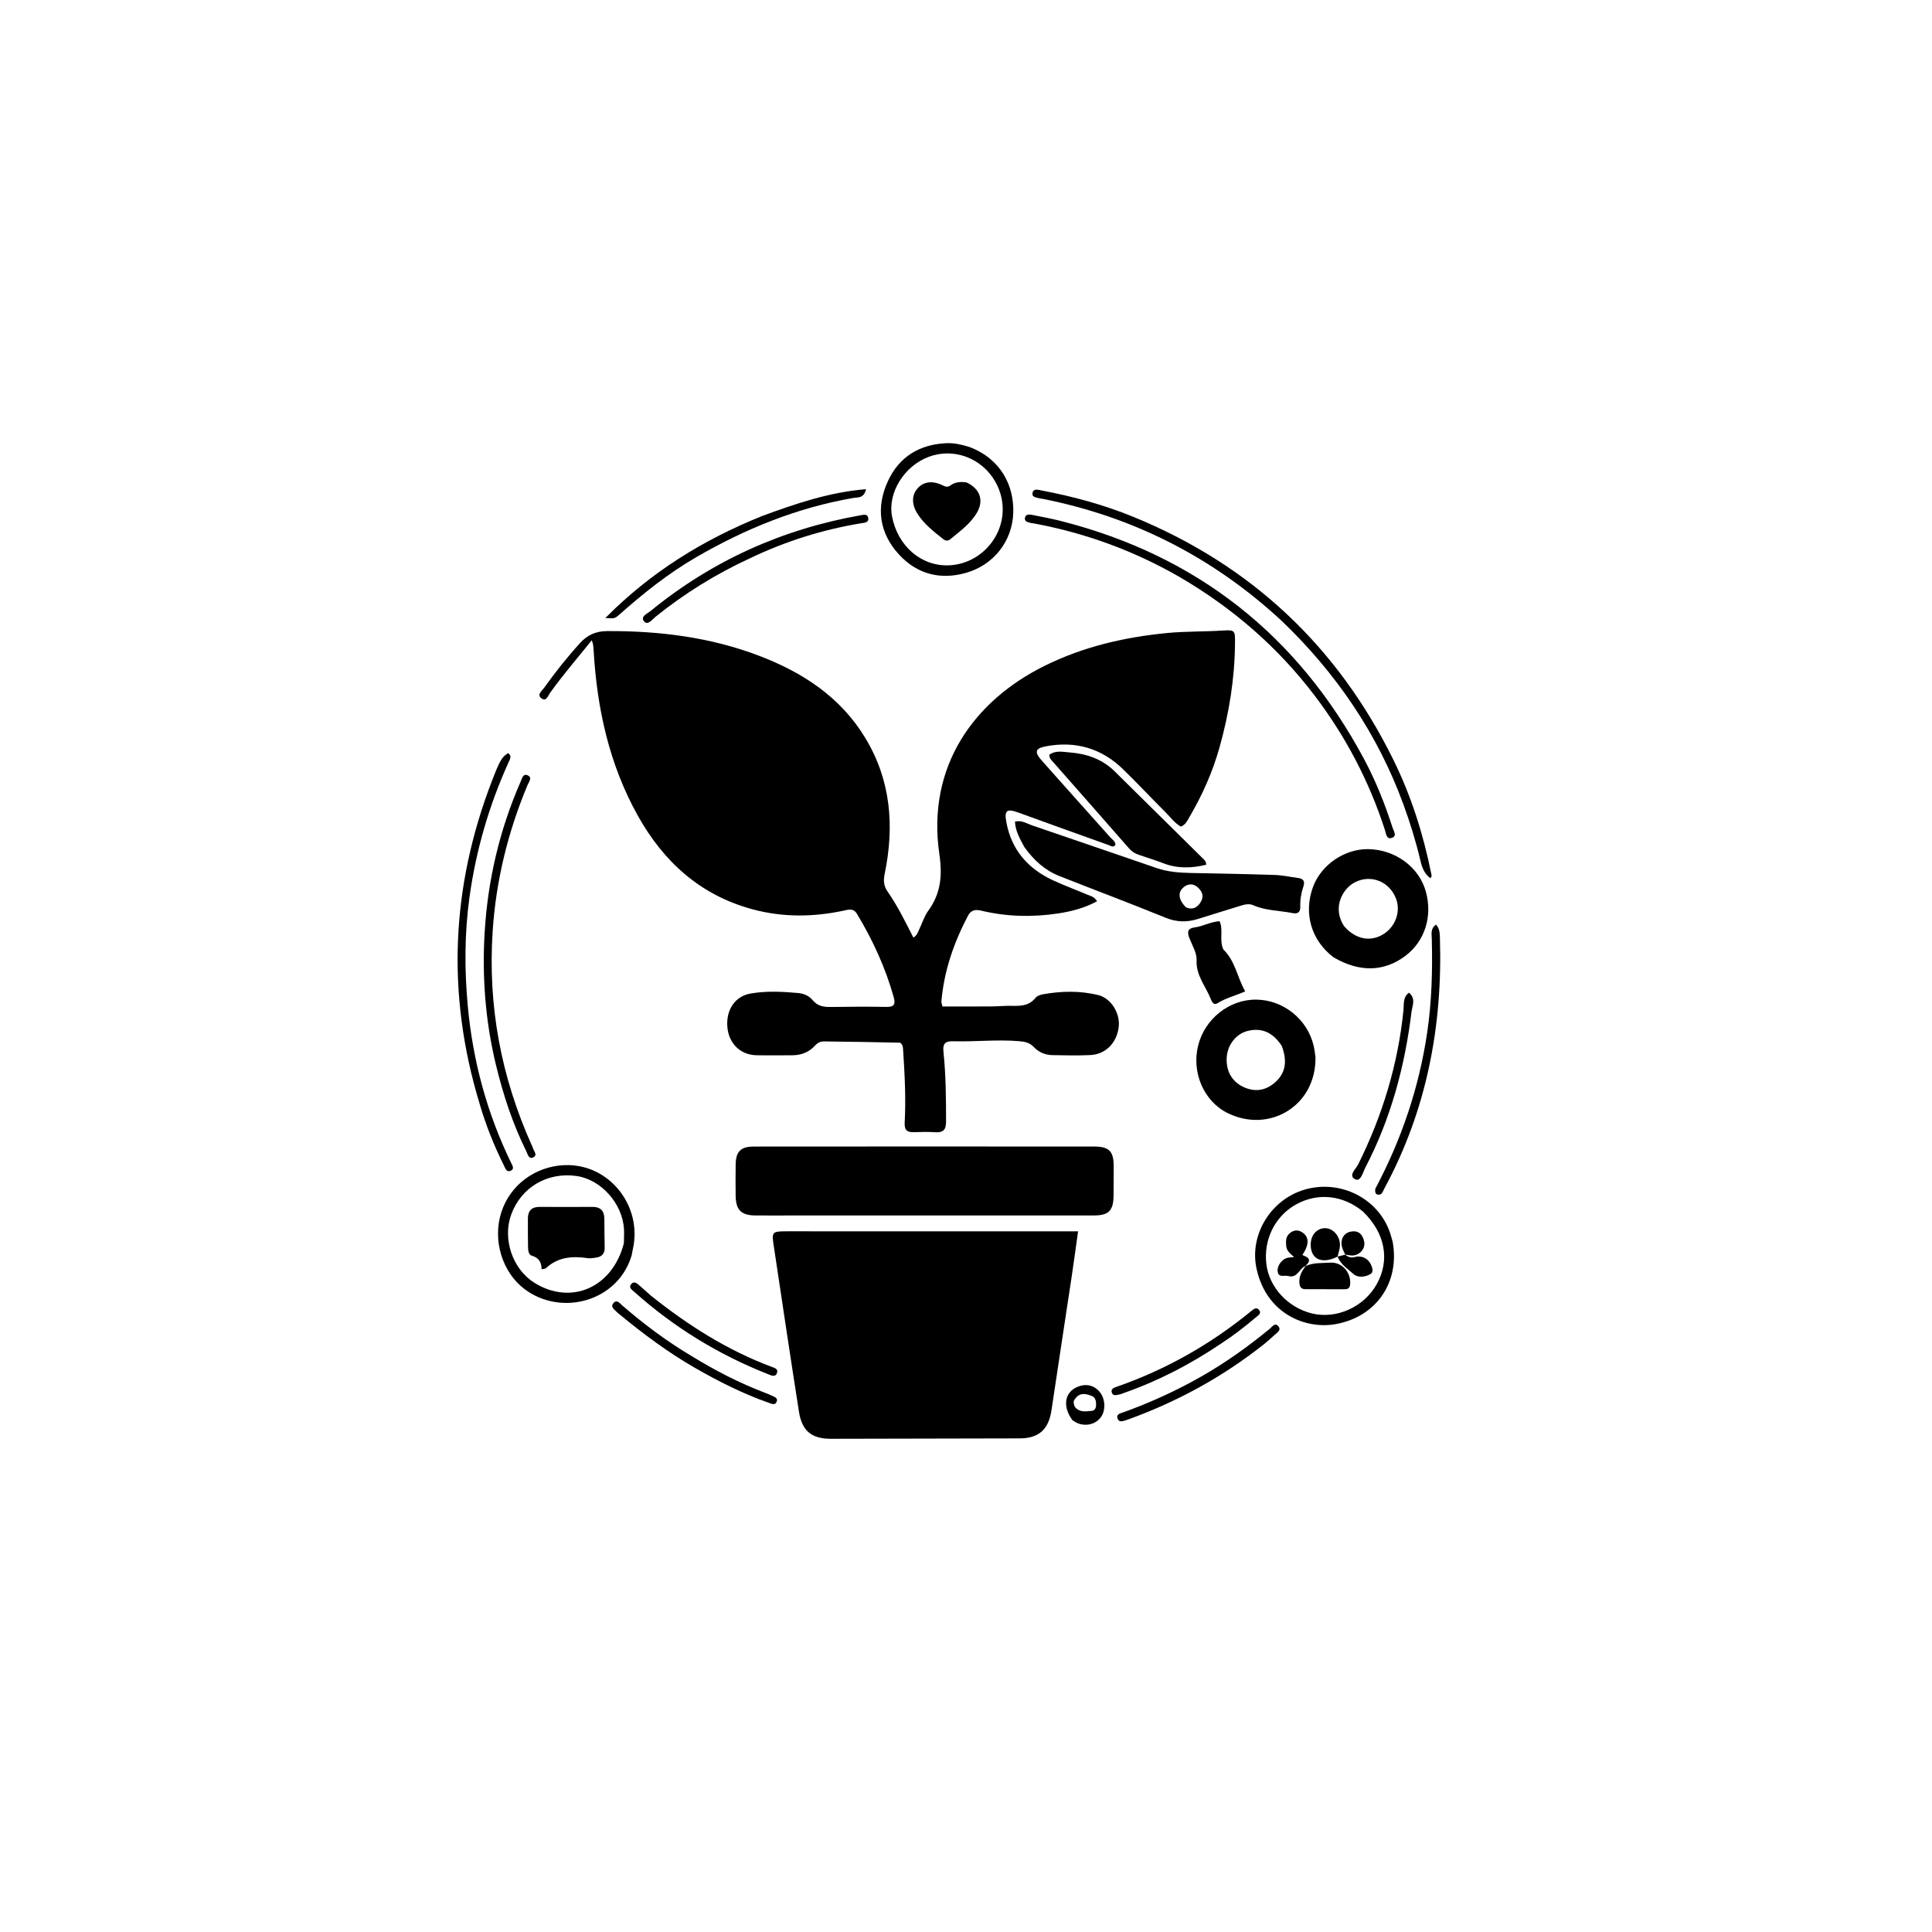
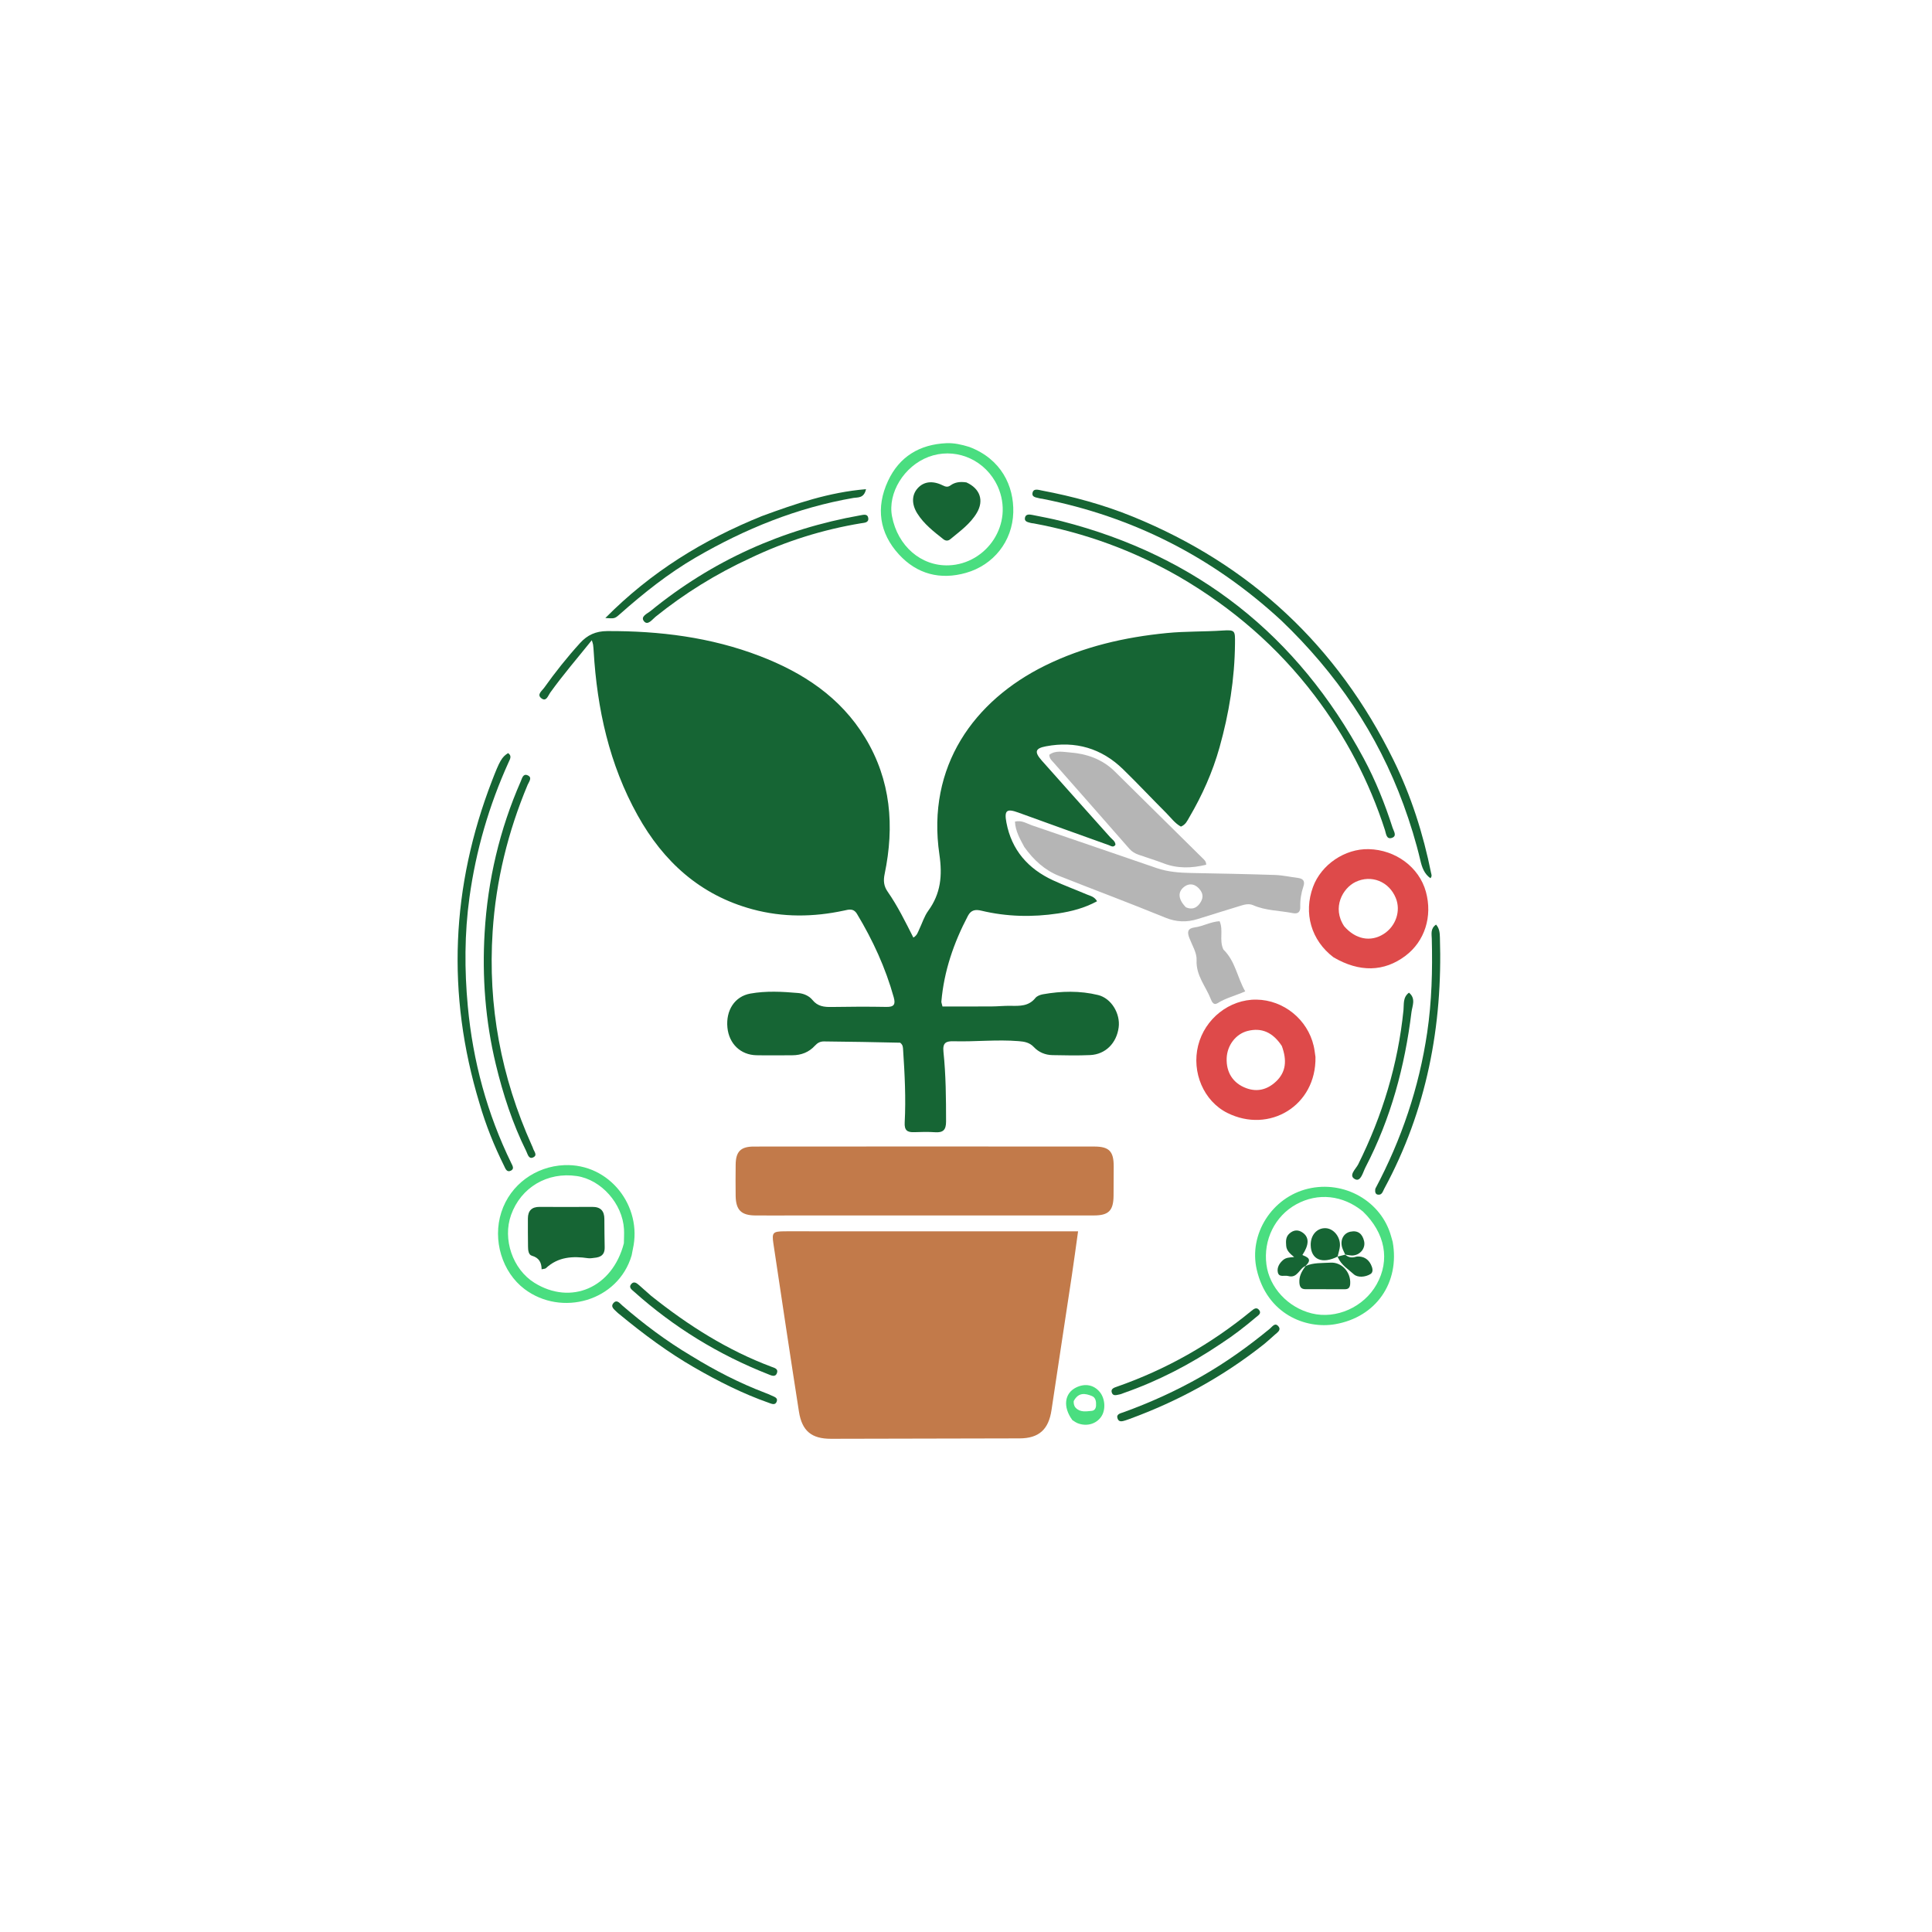
<svg xmlns="http://www.w3.org/2000/svg" version="1.1" id="Layer_1" x="0px" y="0px" width="100%" viewBox="0 0 1024 1024" enable-background="new 0 0 1024 1024" xml:space="preserve">
-   <path fill="#000000" opacity="1" stroke="none" d=" M477.089,552.651   C463.382,552.302 450.059,552.149 436.737,551.979   C434.766,551.953 433.293,552.73 431.958,554.201   C428.76,557.725 424.646,559.302 419.923,559.316   C413.591,559.336 407.257,559.432 400.928,559.302   C392.487,559.129 386.36,553.173 385.541,544.573   C384.68,535.533 389.366,528.109 397.721,526.613   C406.099,525.113 414.645,525.582 423.111,526.326   C425.988,526.579 428.855,527.831 430.607,529.991   C433.411,533.448 436.832,533.788 440.809,533.719   C450.471,533.55 460.14,533.509 469.801,533.687   C473.809,533.761 474.754,532.381 473.712,528.637   C469.349,512.954 462.624,498.347 454.25,484.426   C452.333,481.238 449.876,482.076 447.33,482.624   C431.125,486.111 414.957,486.282 398.883,481.952   C371.132,474.476 351.617,456.69 337.953,432.133   C322.932,405.138 316.464,375.712 314.655,345.107   C314.586,343.945 314.498,342.781 314.334,341.631   C314.243,340.991 313.975,340.376 313.662,339.334   C306.081,348.788 298.382,357.67 291.534,367.25   C290.477,368.728 289.527,372.186 286.861,370.045   C284.432,368.095 287.246,366.177 288.371,364.597   C294.272,356.315 300.593,348.358 307.44,340.829   C311.311,336.572 315.759,334.512 321.855,334.486   C349.569,334.365 376.663,337.727 402.663,347.694   C425.582,356.481 445.437,369.472 458.505,390.939   C472.233,413.489 474.138,437.912 468.88,463.227   C468.146,466.761 468.383,469.601 470.472,472.599   C475.785,480.228 479.874,488.596 484.097,496.933   C486.11,495.782 486.487,494.085 487.19,492.621   C488.776,489.318 489.861,485.66 491.978,482.75   C498.616,473.627 499.552,464.154 497.902,452.922   C491.02,406.077 516.331,371.316 553.871,352.799   C574.282,342.731 596.009,337.71 618.575,335.514   C628.387,334.559 638.205,334.852 648.007,334.195   C654.763,333.742 654.63,334.334 654.572,341.075   C654.409,359.846 651.422,378.151 646.365,396.168   C642.697,409.233 637.206,421.516 630.348,433.199   C629.279,435.02 628.417,437.107 625.907,438.114   C622.739,436.416 620.596,433.364 618.05,430.824   C610.386,423.175 602.989,415.255 595.23,407.704   C583.793,396.574 570.053,392.605 554.381,395.557   C548.669,396.633 548.081,398.501 552.174,403.129   C564.203,416.726 576.364,430.206 588.44,443.762   C589.501,444.954 591.124,445.812 591.224,447.726   C590.137,449.419 588.846,448.358 587.711,447.951   C571.73,442.225 555.749,436.5 539.797,430.696   C533.608,428.444 532.183,429.414 533.419,435.976   C536.16,450.539 544.904,460.462 558.116,466.581   C564.003,469.307 570.11,471.553 576.082,474.099   C577.849,474.853 579.961,475.128 581.471,477.673   C574.914,481.263 567.894,483.08 560.787,484.15   C547.187,486.197 533.579,485.9 520.131,482.679   C517.088,481.951 514.707,482.204 513.023,485.405   C505.51,499.697 500.333,514.686 498.946,530.86   C498.907,531.314 499.146,531.793 499.533,533.452   C508.085,533.452 516.852,533.486 525.618,533.434   C528.947,533.414 532.277,533.047 535.601,533.105   C540.488,533.191 545.248,533.378 548.779,528.947   C549.618,527.894 551.335,527.247 552.753,526.994   C562.512,525.253 572.372,525.037 581.991,527.381   C589.116,529.116 593.864,537.336 592.922,544.51   C591.82,552.892 585.944,558.84 577.806,559.212   C571.155,559.516 564.477,559.363 557.815,559.239   C554.014,559.168 550.554,557.728 547.967,554.969   C545.687,552.537 543.049,552.085 539.932,551.83   C528.43,550.891 516.952,552.205 505.469,551.889   C501.384,551.777 499.547,552.682 500.055,557.518   C501.342,569.77 501.433,582.1 501.435,594.43   C501.435,598.896 499.868,600.396 495.604,600.105   C491.955,599.857 488.271,599.932 484.611,600.075   C480.911,600.22 479.28,599.169 479.504,594.94   C480.182,582.123 479.519,569.303 478.668,556.501   C478.579,555.167 478.637,553.813 477.089,552.651  z" />
-   <path fill="#000000" opacity="1" stroke="none" d=" M429.001,652.616   C476.555,652.616 523.608,652.616 571.405,652.616   C570.221,661.028 569.203,668.704 568.052,676.361   C564.497,700.018 560.843,723.662 557.327,747.325   C555.793,757.648 550.692,762.346 540.361,762.376   C507.056,762.473 473.751,762.556 440.445,762.59   C430.168,762.6 425.062,758.463 423.452,748.178   C418.804,718.477 414.357,688.744 409.904,659.013   C409.051,653.312 409.699,652.693 415.511,652.62   C419.84,652.565 424.171,652.613 429.001,652.616  z" />
-   <path fill="#000000" opacity="1" stroke="none" d=" M486,607.656   C517.655,607.664 548.81,607.671 579.964,607.688   C587.857,607.692 590.313,610.215 590.285,618.235   C590.268,623.4 590.263,628.565 590.212,633.729   C590.134,641.692 587.607,644.214 579.721,644.215   C526.741,644.221 473.761,644.22 420.781,644.223   C413.95,644.223 407.119,644.284 400.289,644.217   C392.883,644.145 390.059,641.36 389.911,633.904   C389.802,628.408 389.888,622.909 389.915,617.411   C389.951,610.384 392.552,607.705 399.533,607.697   C428.188,607.661 456.844,607.667 486,607.656  z" />
-   <path fill="#000000" opacity="1" stroke="none" d=" M542.913,448.944   C540.564,444.548 538.204,440.537 537.95,435.472   C541.473,434.563 544.178,436.5 547.018,437.468   C569.053,444.976 591.059,452.568 613.083,460.109   C618.979,462.128 625.105,462.578 631.289,462.7   C646.08,462.99 660.872,463.253 675.657,463.746   C679.782,463.884 683.879,464.803 687.993,465.334   C690.756,465.69 691.766,467.085 690.842,469.801   C689.653,473.293 689.075,476.886 689.173,480.584   C689.247,483.378 687.996,484.526 685.14,483.961   C678.158,482.581 670.886,482.717 664.197,479.772   C662.141,478.867 659.943,479.32 657.836,479.973   C650.214,482.334 642.579,484.654 634.97,487.058   C629.062,488.924 623.521,488.784 617.56,486.34   C598.944,478.707 580.078,471.683 561.371,464.267   C553.74,461.241 547.871,455.869 542.913,448.944  M628.571,480.9   C631.615,482.221 634.095,481.444 635.962,478.785   C637.507,476.585 637.978,474.311 636.254,471.888   C633.912,468.6 630.615,467.809 627.728,469.962   C624.2,472.592 624.264,476.515 628.571,480.9  z" />
-   <path fill="#000000" opacity="1" stroke="none" d=" M697.225,560.192   C697.742,586.126 672.651,600.976 650.487,589.856   C637.933,583.558 631.515,568.284 635.034,554.171   C638.593,539.9 651.673,529.609 665.987,529.819   C680.303,530.029 693.021,540.304 696.276,554.334   C696.688,556.112 696.903,557.936 697.225,560.192  M679.392,554.382   C674.613,547.136 668.687,544.54 661.243,546.43   C655.043,548.005 650.447,553.969 650.163,560.808   C649.85,568.359 653.504,574.119 660.465,576.722   C666.345,578.921 671.639,577.522 676.139,573.385   C681.746,568.23 682.143,561.896 679.392,554.382  z" />
-   <path fill="#000000" opacity="1" stroke="none" d=" M706.765,507.373   C694.926,498.383 690.825,483.971 695.914,470.112   C700.26,458.276 712.801,449.764 725.45,450.064   C739.733,450.402 752.189,459.677 755.749,472.623   C759.352,485.725 755.162,498.874 744.924,506.598   C733.605,515.137 720.581,515.474 706.765,507.373  M712.463,490.957   C718.456,497.861 726.364,499.428 733.293,495.087   C739.8,491.01 742.588,482.843 739.809,475.998   C736.226,467.171 726.806,463.444 718.447,467.464   C711.697,470.709 705.831,481.05 712.463,490.957  z" />
-   <path fill="#000000" opacity="1" stroke="none" d=" M639.296,458.33   C631.582,460.208 624.091,460.431 616.689,457.579   C612.354,455.909 607.891,454.573 603.502,453.039   C601.618,452.38 599.976,451.456 598.575,449.852   C585.233,434.574 571.797,419.379 558.4,404.149   C557.433,403.05 556.197,402.079 556.137,400.064   C559.41,397.575 563.392,398.536 566.955,398.802   C575.929,399.472 584.202,402.34 590.796,408.83   C606.319,424.109 621.797,439.432 637.285,454.746   C638.216,455.667 639.344,456.485 639.296,458.33  z" />
-   <path fill="#000000" opacity="1" stroke="none" d=" M679.119,328.883   C642.733,295.284 600.546,273.854 552.307,264.335   C551.981,264.271 551.631,264.301 551.319,264.201   C549.656,263.67 546.927,263.744 547.228,261.463   C547.604,258.625 550.404,259.648 552.142,259.977   C568.69,263.106 584.916,267.504 600.509,273.869   C662.849,299.314 708.811,342.404 738.552,402.776   C747.942,421.838 754.325,441.937 758.519,462.747   C758.677,463.535 759.132,464.332 758.169,465.474   C754.874,463.191 753.678,459.662 752.843,456.118   C750.475,446.063 747.445,436.233 743.9,426.53   C730.154,388.905 708.219,356.735 679.119,328.883  z" />
-   <path fill="#000000" opacity="1" stroke="none" d=" M738.157,658.232   C742.015,679.808 729.317,698.141 707.628,701.862   C692.078,704.53 671.516,696.565 666.088,672.878   C661.777,654.061 674.186,634.672 693.135,630.08   C712.516,625.383 732.288,636.716 737.361,655.426   C737.579,656.229 737.834,657.022 738.157,658.232  M722.373,642.113   C711.782,633.409 698.511,631.994 686.996,638.341   C675.755,644.537 669.52,657.165 671.236,670.257   C672.833,682.433 682.635,693.001 695.225,696.122   C708.256,699.353 722.886,692.802 729.662,680.703   C736.813,667.933 734.274,653.612 722.373,642.113  z" />
-   <path fill="#000000" opacity="1" stroke="none" d=" M334.786,665.368   C327.648,689.714 297.591,698.019 278,683.227   C266.216,674.329 260.91,657.323 265.734,642.458   C270.503,627.762 284.011,618.189 299.055,617.554   C323.03,616.542 340.581,639.351 335.43,662.033   C335.21,663.005 335.09,663.999 334.786,665.368  M330.667,658.972   C330.696,656.477 330.871,653.974 330.729,651.489   C329.955,637.937 318.64,625.238 305.729,623.331   C290.143,621.029 276.111,629.321 270.887,643.921   C266.276,656.808 271.728,672.716 283.216,679.89   C302.547,691.961 324.552,682.648 330.667,658.972  z" />
-   <path fill="#000000" opacity="1" stroke="none" d=" M625.212,305.825   C600.844,291.817 575.153,282.465 547.886,277.413   C547.395,277.322 546.879,277.336 546.404,277.198   C544.845,276.746 542.71,276.527 543.286,274.236   C543.745,272.411 545.675,272.626 547.123,272.913   C552.341,273.947 557.58,274.929 562.729,276.247   C634.526,294.629 687.748,336.736 722.77,401.922   C729.085,413.676 734.038,426.063 738.119,438.771   C738.657,440.447 740.538,443.022 737.899,444.029   C734.797,445.213 734.659,441.836 734.079,440.036   C725.714,414.097 713.235,390.322 696.757,368.637   C677.243,342.957 653.348,322.248 625.212,305.825  z" />
-   <path fill="#000000" opacity="1" stroke="none" d=" M513.727,236.876   C530.677,243.265 537.449,257.583 537.057,271.601   C536.629,286.919 526.555,299.468 512.067,303.608   C498.346,307.529 486.03,304.285 476.493,293.909   C466.055,282.555 464.128,269.011 470.637,254.965   C476.634,242.021 487.421,235.539 501.575,234.9   C505.532,234.721 509.51,235.564 513.727,236.876  M528.812,257.803   C528.357,256.915 527.94,256.004 527.44,255.142   C520.199,242.641 505.376,237.184 492.168,242.147   C479.189,247.024 470.424,261.278 472.789,273.663   C475.787,289.369 488.145,300.178 502.878,299.638   C522.91,298.904 537.739,277.758 528.812,257.803  z" />
-   <path fill="#000000" opacity="1" stroke="none" d=" M254.12,584.733   C236.526,526.708 239.153,469.868 260.788,413.775   C264.817,403.328 265.929,401.267 269.302,399.161   C271.443,400.641 270.328,402.326 269.583,403.969   C259.209,426.843 252.266,450.738 248.832,475.594   C246.181,494.786 246.157,514.101 247.949,533.366   C250.653,562.439 258.163,590.234 271.001,616.53   C271.624,617.806 272.722,619.491 270.814,620.457   C268.592,621.581 267.886,619.369 267.225,618.036   C261.963,607.437 257.529,596.5 254.12,584.733  z" />
-   <path fill="#000000" opacity="1" stroke="none" d=" M281.894,607.144   C282.182,607.788 282.354,608.084 282.434,608.403   C282.868,610.144 285.257,612.319 282.447,613.507   C280.195,614.459 279.664,611.652 278.927,610.162   C271.655,595.477 266.615,580.014 262.786,564.102   C257.254,541.112 255.468,517.765 256.869,494.273   C258.524,466.51 264.796,439.696 276.005,414.146   C276.681,412.605 277.215,409.906 279.558,410.885   C282.369,412.06 280.372,414.262 279.661,415.959   C269.23,440.852 262.885,466.651 261.113,493.675   C258.523,533.177 265.567,570.79 281.894,607.144  z" />
-   <path fill="#000000" opacity="1" stroke="none" d=" M648.432,503.273   C654.832,509.499 655.707,517.998 660,525.451   C654.773,527.757 649.729,528.938 645.382,531.682   C643.261,533.021 642.329,531.031 641.75,529.546   C639.098,522.741 633.834,517.079 634.219,508.866   C634.399,505.017 631.846,501 630.364,497.124   C629.186,494.041 629.362,492.046 633.262,491.534   C637.671,490.955 641.675,488.529 646.403,488.26   C648.566,493.07 646.053,498.33 648.432,503.273  z" />
-   <path fill="#000000" opacity="1" stroke="none" d=" M403.72,273.574   C421.702,266.96 439.42,260.89 459.003,259.276   C457.918,264.232 454.58,263.527 452.371,263.908   C422.484,269.066 394.904,280.292 368.815,295.442   C354.223,303.915 341.098,314.39 328.494,325.552   C325.744,327.987 325.646,327.876 320.845,327.562   C345.06,303.107 372.689,286.13 403.72,273.574  z" />
-   <path fill="#000000" opacity="1" stroke="none" d=" M728.937,630.08   C742.892,603.826 752.121,576.377 756.432,547.325   C758.879,530.835 759.308,514.22 758.875,497.572   C758.809,495.028 758.089,492.198 761.131,490.054   C762.953,492.044 763.105,494.497 763.181,496.848   C764.689,543.767 756.19,588.479 733.661,630.073   C732.908,631.462 732.518,633.506 730.33,633.191   C728.95,632.994 728.703,631.706 728.937,630.08  z" />
-   <path fill="#000000" opacity="1" stroke="none" d=" M397.728,295.784   C379.476,304.2 362.848,314.503 347.478,326.875   C345.744,328.27 343.381,331.689 341.376,329.339   C339.203,326.793 343.12,325.227 344.792,323.86   C377.413,297.187 414.607,280.466 456.057,273.119   C457.66,272.835 459.818,272.225 460.181,274.489   C460.6,277.101 458.113,277.051 456.397,277.337   C436.1,280.714 416.643,286.756 397.728,295.784  z" />
-   <path fill="#000000" opacity="1" stroke="none" d=" M366.344,718.601   C379.001,726.407 391.853,733.011 405.419,738.188   C406.662,738.662 407.9,739.16 409.098,739.736   C410.402,740.363 412.346,740.861 411.71,742.756   C410.949,745.02 409.045,744.075 407.497,743.531   C393.791,738.717 380.885,732.207 368.318,724.988   C354.134,716.84 341.07,707.107 328.47,696.722   C327.956,696.299 327.417,695.898 326.954,695.424   C325.607,694.044 323.298,692.609 325.255,690.527   C327.036,688.632 328.519,690.804 329.823,691.931   C341.175,701.741 353.114,710.744 366.344,718.601  z" />
-   <path fill="#000000" opacity="1" stroke="none" d=" M670.206,712.239   C648.37,729.62 624.509,742.634 598.665,752.082   C598.04,752.311 597.418,752.552 596.781,752.744   C595.185,753.226 593.192,754.021 592.395,752.022   C591.391,749.504 593.754,749.149 595.444,748.538   C609.717,743.374 623.473,737.115 636.678,729.598   C649.602,722.24 661.629,713.647 673.086,704.204   C674.36,703.153 675.761,700.782 677.576,702.976   C679.219,704.963 677.025,706.202 675.726,707.394   C674.01,708.97 672.242,710.489 670.206,712.239  z" />
-   <path fill="#000000" opacity="1" stroke="none" d=" M746.791,526.138   C750.598,529.29 748.505,533.223 748.105,536.489   C744.587,565.229 737.165,592.882 723.732,618.699   C722.386,621.286 721.255,626.519 718.26,625.029   C714.428,623.121 718.654,619.577 719.875,617.121   C732.724,591.263 740.984,564.113 743.88,535.33   C744.19,532.249 743.452,528.598 746.791,526.138  z" />
-   <path fill="#000000" opacity="1" stroke="none" d=" M647.116,712.177   C630.877,723.115 613.952,731.908 595.788,738.259   C595.003,738.533 594.24,738.921 593.432,739.066   C591.863,739.347 589.847,740.213 589.226,737.932   C588.708,736.029 590.593,735.459 591.961,734.982   C618.15,725.844 641.887,712.366 663.309,694.776   C664.51,693.79 665.928,692.695 667.224,694.176   C668.893,696.082 666.899,697.153 665.72,698.155   C659.887,703.114 653.842,707.8 647.116,712.177  z" />
-   <path fill="#000000" opacity="1" stroke="none" d=" M345.139,686.837   C364.798,702.528 385.55,715.669 408.887,724.418   C410.436,724.998 412.564,725.479 411.839,727.636   C410.982,730.183 408.841,729.036 407.199,728.39   C380.883,718.038 357.144,703.483 336.062,684.625   C334.882,683.57 333.005,682.372 334.592,680.55   C336.091,678.83 337.607,680.187 338.883,681.304   C340.889,683.061 342.864,684.851 345.139,686.837  z" />
-   <path fill="#000000" opacity="1" stroke="none" d=" M568.401,752.713   C563.233,745.735 564.167,738.471 570.305,735.428   C575.044,733.078 579.718,733.948 582.884,737.769   C585.783,741.269 586.151,747.223 583.691,750.838   C581.047,754.723 576.038,756.183 571.306,754.386   C570.387,754.037 569.558,753.454 568.401,752.713  M569.081,742.611   C569.01,743.976 569.254,745.29 570.239,746.269   C572.664,748.677 575.723,748.049 578.637,747.784   C580.16,747.645 580.839,746.469 580.926,745.005   C581.049,742.932 580.767,740.723 578.716,739.907   C575.285,738.543 571.674,737.736 569.081,742.611  z" />
-   <path fill="#000000" opacity="1" stroke="none" d=" M691.953,671.021   C696.17,669.14 700.72,669.515 705.138,669.235   C711.222,668.85 716.099,674.387 715.626,680.573   C715.481,682.47 714.659,683.315 712.877,683.317   C705.896,683.326 698.915,683.297 691.935,683.3   C689.586,683.301 688.838,682.013 688.701,679.833   C688.5,676.612 689.774,674.019 691.822,671.296   C691.99,670.996 691.953,671.021 691.953,671.021  z" />
-   <path fill="#000000" opacity="1" stroke="none" d=" M692.005,670.98   C688.616,672.188 687.741,677.714 682.746,676.318   C680.831,675.783 677.892,677.252 677.272,674.349   C676.741,671.86 678.076,669.523 680.11,667.805   C681.604,666.543 683.442,666.451 685.92,666.269   C683.767,664.49 681.914,662.887 681.712,660.339   C681.526,658.004 681.389,655.64 683.356,653.853   C685.643,651.776 688.166,651.619 690.598,653.427   C693.957,655.924 693.859,659.793 690.292,665.186   C692.682,666.219 695.758,667.271 692.155,670.745   C691.953,671.021 691.99,670.996 692.005,670.98  z" />
-   <path fill="#000000" opacity="1" stroke="none" d=" M709.02,665.977   C700.843,670.146 694.861,667.643 694.699,659.985   C694.586,654.698 697.947,650.833 702.542,650.963   C706.789,651.084 710.491,655.531 710.197,660.393   C710.098,662.024 709.501,663.624 709.064,665.622   C708.996,666.006 709.02,665.977 709.02,665.977  z" />
-   <path fill="#000000" opacity="1" stroke="none" d=" M708.983,666.02   C710.099,665.745 711.226,665.455 712.679,665.083   C713.005,665 712.976,664.97 712.976,664.97   C714.427,666.279 716.096,666.754 718.013,666.287   C718.493,666.17 718.974,665.991 719.461,665.973   C722.763,665.85 725.188,667.335 726.628,670.249   C727.444,671.902 728.084,674.207 726.41,675.251   C723.656,676.97 719.565,677.244 717.531,675.385   C714.609,672.715 710.886,670.542 709.07,666.324   C709.02,665.977 708.996,666.006 708.983,666.02  z" />
-   <path fill="#000000" opacity="1" stroke="none" d=" M713.021,665.014   C712.496,663.82 711.838,662.65 711.433,661.398   C710.13,657.368 712.026,653.582 715.775,652.812   C719.835,651.978 722.102,654.029 722.991,657.792   C723.863,661.488 721.101,665.074 717.132,665.422   C716,665.522 714.833,665.22 713.329,665.036   C712.976,664.97 713.005,665 713.021,665.014  z" />
-   <path fill="#000000" opacity="1" stroke="none" d=" M316.085,666.541   C314.346,666.718 312.983,667.061 311.699,666.872   C303.532,665.674 295.81,666.129 289.351,672.156   C288.942,672.538 288.132,672.49 287.065,672.75   C287.025,669.028 285.611,666.622 281.899,665.555   C280.112,665.042 279.885,662.653 279.864,660.776   C279.809,655.782 279.756,650.786 279.793,645.792   C279.824,641.771 281.787,639.655 285.968,639.679   C295.292,639.73 304.616,639.741 313.939,639.678   C318.356,639.649 320.314,641.822 320.326,646.107   C320.34,651.101 320.397,656.095 320.491,661.088   C320.546,663.95 319.554,665.952 316.085,666.541  z" />
-   <path fill="#000000" opacity="1" stroke="none" d=" M512.228,255.69   C519.469,258.975 521.593,265.267 517.755,271.791   C514.303,277.659 508.78,281.561 503.662,285.812   C502.479,286.795 501.172,286.719 499.993,285.787   C494.894,281.756 489.72,277.765 486.198,272.167   C483.067,267.192 483.234,262.25 486.406,258.754   C489.611,255.221 494.265,254.597 499.644,257.253   C501.154,257.998 502.327,258.328 503.753,257.288   C506.185,255.517 508.951,255.196 512.228,255.69  z" />
+   <path fill="#166534" opacity="1" stroke="none" d=" M477.089,552.651  C463.382,552.302 450.059,552.149 436.737,551.979  C434.766,551.953 433.293,552.73 431.958,554.201  C428.76,557.725 424.646,559.302 419.923,559.316  C413.591,559.336 407.257,559.432 400.928,559.302  C392.487,559.129 386.36,553.173 385.541,544.573  C384.68,535.533 389.366,528.109 397.721,526.613  C406.099,525.113 414.645,525.582 423.111,526.326  C425.988,526.579 428.855,527.831 430.607,529.991  C433.411,533.448 436.832,533.788 440.809,533.719  C450.471,533.55 460.14,533.509 469.801,533.687  C473.809,533.761 474.754,532.381 473.712,528.637  C469.349,512.954 462.624,498.347 454.25,484.426  C452.333,481.238 449.876,482.076 447.33,482.624  C431.125,486.111 414.957,486.282 398.883,481.952  C371.132,474.476 351.617,456.69 337.953,432.133  C322.932,405.138 316.464,375.712 314.655,345.107  C314.586,343.945 314.498,342.781 314.334,341.631  C314.243,340.991 313.975,340.376 313.662,339.334  C306.081,348.788 298.382,357.67 291.534,367.25  C290.477,368.728 289.527,372.186 286.861,370.045  C284.432,368.095 287.246,366.177 288.371,364.597  C294.272,356.315 300.593,348.358 307.44,340.829  C311.311,336.572 315.759,334.512 321.855,334.486  C349.569,334.365 376.663,337.727 402.663,347.694  C425.582,356.481 445.437,369.472 458.505,390.939  C472.233,413.489 474.138,437.912 468.88,463.227  C468.146,466.761 468.383,469.601 470.472,472.599  C475.785,480.228 479.874,488.596 484.097,496.933  C486.11,495.782 486.487,494.085 487.19,492.621  C488.776,489.318 489.861,485.66 491.978,482.75  C498.616,473.627 499.552,464.154 497.902,452.922  C491.02,406.077 516.331,371.316 553.871,352.799  C574.282,342.731 596.009,337.71 618.575,335.514  C628.387,334.559 638.205,334.852 648.007,334.195  C654.763,333.742 654.63,334.334 654.572,341.075  C654.409,359.846 651.422,378.151 646.365,396.168  C642.697,409.233 637.206,421.516 630.348,433.199  C629.279,435.02 628.417,437.107 625.907,438.114  C622.739,436.416 620.596,433.364 618.05,430.824  C610.386,423.175 602.989,415.255 595.23,407.704  C583.793,396.574 570.053,392.605 554.381,395.557  C548.669,396.633 548.081,398.501 552.174,403.129  C564.203,416.726 576.364,430.206 588.44,443.762  C589.501,444.954 591.124,445.812 591.224,447.726  C590.137,449.419 588.846,448.358 587.711,447.951  C571.73,442.225 555.749,436.5 539.797,430.696  C533.608,428.444 532.183,429.414 533.419,435.976  C536.16,450.539 544.904,460.462 558.116,466.581  C564.003,469.307 570.11,471.553 576.082,474.099  C577.849,474.853 579.961,475.128 581.471,477.673  C574.914,481.263 567.894,483.08 560.787,484.15  C547.187,486.197 533.579,485.9 520.131,482.679  C517.088,481.951 514.707,482.204 513.023,485.405  C505.51,499.697 500.333,514.686 498.946,530.86  C498.907,531.314 499.146,531.793 499.533,533.452  C508.085,533.452 516.852,533.486 525.618,533.434  C528.947,533.414 532.277,533.047 535.601,533.105  C540.488,533.191 545.248,533.378 548.779,528.947  C549.618,527.894 551.335,527.247 552.753,526.994  C562.512,525.253 572.372,525.037 581.991,527.381  C589.116,529.116 593.864,537.336 592.922,544.51  C591.82,552.892 585.944,558.84 577.806,559.212  C571.155,559.516 564.477,559.363 557.815,559.239  C554.014,559.168 550.554,557.728 547.967,554.969  C545.687,552.537 543.049,552.085 539.932,551.83  C528.43,550.891 516.952,552.205 505.469,551.889  C501.384,551.777 499.547,552.682 500.055,557.518  C501.342,569.77 501.433,582.1 501.435,594.43  C501.435,598.896 499.868,600.396 495.604,600.105  C491.955,599.857 488.271,599.932 484.611,600.075  C480.911,600.22 479.28,599.169 479.504,594.94  C480.182,582.123 479.519,569.303 478.668,556.501  C478.579,555.167 478.637,553.813 477.089,552.651 z" />
+   <path fill="#c27a4a" opacity="1" stroke="none" d=" M429.001,652.616  C476.555,652.616 523.608,652.616 571.405,652.616  C570.221,661.028 569.203,668.704 568.052,676.361  C564.497,700.018 560.843,723.662 557.327,747.325  C555.793,757.648 550.692,762.346 540.361,762.376  C507.056,762.473 473.751,762.556 440.445,762.59  C430.168,762.6 425.062,758.463 423.452,748.178  C418.804,718.477 414.357,688.744 409.904,659.013  C409.051,653.312 409.699,652.693 415.511,652.62  C419.84,652.565 424.171,652.613 429.001,652.616 z" />
+   <path fill="#c27a4a" opacity="1" stroke="none" d=" M486,607.656  C517.655,607.664 548.81,607.671 579.964,607.688  C587.857,607.692 590.313,610.215 590.285,618.235  C590.268,623.4 590.263,628.565 590.212,633.729  C590.134,641.692 587.607,644.214 579.721,644.215  C526.741,644.221 473.761,644.22 420.781,644.223  C413.95,644.223 407.119,644.284 400.289,644.217  C392.883,644.145 390.059,641.36 389.911,633.904  C389.802,628.408 389.888,622.909 389.915,617.411  C389.951,610.384 392.552,607.705 399.533,607.697  C428.188,607.661 456.844,607.667 486,607.656 z" />
+   <path fill="#b5b5b5" opacity="1" stroke="none" d=" M542.913,448.944  C540.564,444.548 538.204,440.537 537.95,435.472  C541.473,434.563 544.178,436.5 547.018,437.468  C569.053,444.976 591.059,452.568 613.083,460.109  C618.979,462.128 625.105,462.578 631.289,462.7  C646.08,462.99 660.872,463.253 675.657,463.746  C679.782,463.884 683.879,464.803 687.993,465.334  C690.756,465.69 691.766,467.085 690.842,469.801  C689.653,473.293 689.075,476.886 689.173,480.584  C689.247,483.378 687.996,484.526 685.14,483.961  C678.158,482.581 670.886,482.717 664.197,479.772  C662.141,478.867 659.943,479.32 657.836,479.973  C650.214,482.334 642.579,484.654 634.97,487.058  C629.062,488.924 623.521,488.784 617.56,486.34  C598.944,478.707 580.078,471.683 561.371,464.267  C553.74,461.241 547.871,455.869 542.913,448.944 M628.571,480.9  C631.615,482.221 634.095,481.444 635.962,478.785  C637.507,476.585 637.978,474.311 636.254,471.888  C633.912,468.6 630.615,467.809 627.728,469.962  C624.2,472.592 624.264,476.515 628.571,480.9 z" />
+   <path fill="#de4a4a" opacity="1" stroke="none" d=" M697.225,560.192  C697.742,586.126 672.651,600.976 650.487,589.856  C637.933,583.558 631.515,568.284 635.034,554.171  C638.593,539.9 651.673,529.609 665.987,529.819  C680.303,530.029 693.021,540.304 696.276,554.334  C696.688,556.112 696.903,557.936 697.225,560.192 M679.392,554.382  C674.613,547.136 668.687,544.54 661.243,546.43  C655.043,548.005 650.447,553.969 650.163,560.808  C649.85,568.359 653.504,574.119 660.465,576.722  C666.345,578.921 671.639,577.522 676.139,573.385  C681.746,568.23 682.143,561.896 679.392,554.382 z" />
+   <path fill="#de4a4a" opacity="1" stroke="none" d=" M706.765,507.373  C694.926,498.383 690.825,483.971 695.914,470.112  C700.26,458.276 712.801,449.764 725.45,450.064  C739.733,450.402 752.189,459.677 755.749,472.623  C759.352,485.725 755.162,498.874 744.924,506.598  C733.605,515.137 720.581,515.474 706.765,507.373 M712.463,490.957  C718.456,497.861 726.364,499.428 733.293,495.087  C739.8,491.01 742.588,482.843 739.809,475.998  C736.226,467.171 726.806,463.444 718.447,467.464  C711.697,470.709 705.831,481.05 712.463,490.957 z" />
+   <path fill="#b5b5b5" opacity="1" stroke="none" d=" M639.296,458.33  C631.582,460.208 624.091,460.431 616.689,457.579  C612.354,455.909 607.891,454.573 603.502,453.039  C601.618,452.38 599.976,451.456 598.575,449.852  C585.233,434.574 571.797,419.379 558.4,404.149  C557.433,403.05 556.197,402.079 556.137,400.064  C559.41,397.575 563.392,398.536 566.955,398.802  C575.929,399.472 584.202,402.34 590.796,408.83  C606.319,424.109 621.797,439.432 637.285,454.746  C638.216,455.667 639.344,456.485 639.296,458.33 z" />
+   <path fill="#166534" opacity="1" stroke="none" d=" M679.119,328.883  C642.733,295.284 600.546,273.854 552.307,264.335  C551.981,264.271 551.631,264.301 551.319,264.201  C549.656,263.67 546.927,263.744 547.228,261.463  C547.604,258.625 550.404,259.648 552.142,259.977  C568.69,263.106 584.916,267.504 600.509,273.869  C662.849,299.314 708.811,342.404 738.552,402.776  C747.942,421.838 754.325,441.937 758.519,462.747  C758.677,463.535 759.132,464.332 758.169,465.474  C754.874,463.191 753.678,459.662 752.843,456.118  C750.475,446.063 747.445,436.233 743.9,426.53  C730.154,388.905 708.219,356.735 679.119,328.883 z" />
+   <path fill="#4ade80" opacity="1" stroke="none" d=" M738.157,658.232  C742.015,679.808 729.317,698.141 707.628,701.862  C692.078,704.53 671.516,696.565 666.088,672.878  C661.777,654.061 674.186,634.672 693.135,630.08  C712.516,625.383 732.288,636.716 737.361,655.426  C737.579,656.229 737.834,657.022 738.157,658.232 M722.373,642.113  C711.782,633.409 698.511,631.994 686.996,638.341  C675.755,644.537 669.52,657.165 671.236,670.257  C672.833,682.433 682.635,693.001 695.225,696.122  C708.256,699.353 722.886,692.802 729.662,680.703  C736.813,667.933 734.274,653.612 722.373,642.113 z" />
+   <path fill="#4ade80" opacity="1" stroke="none" d=" M334.786,665.368  C327.648,689.714 297.591,698.019 278,683.227  C266.216,674.329 260.91,657.323 265.734,642.458  C270.503,627.762 284.011,618.189 299.055,617.554  C323.03,616.542 340.581,639.351 335.43,662.033  C335.21,663.005 335.09,663.999 334.786,665.368 M330.667,658.972  C330.696,656.477 330.871,653.974 330.729,651.489  C329.955,637.937 318.64,625.238 305.729,623.331  C290.143,621.029 276.111,629.321 270.887,643.921  C266.276,656.808 271.728,672.716 283.216,679.89  C302.547,691.961 324.552,682.648 330.667,658.972 z" />
+   <path fill="#166534" opacity="1" stroke="none" d=" M625.212,305.825  C600.844,291.817 575.153,282.465 547.886,277.413  C547.395,277.322 546.879,277.336 546.404,277.198  C544.845,276.746 542.71,276.527 543.286,274.236  C543.745,272.411 545.675,272.626 547.123,272.913  C552.341,273.947 557.58,274.929 562.729,276.247  C634.526,294.629 687.748,336.736 722.77,401.922  C729.085,413.676 734.038,426.063 738.119,438.771  C738.657,440.447 740.538,443.022 737.899,444.029  C734.797,445.213 734.659,441.836 734.079,440.036  C725.714,414.097 713.235,390.322 696.757,368.637  C677.243,342.957 653.348,322.248 625.212,305.825 z" />
+   <path fill="#4ade80" opacity="1" stroke="none" d=" M513.727,236.876  C530.677,243.265 537.449,257.583 537.057,271.601  C536.629,286.919 526.555,299.468 512.067,303.608  C498.346,307.529 486.03,304.285 476.493,293.909  C466.055,282.555 464.128,269.011 470.637,254.965  C476.634,242.021 487.421,235.539 501.575,234.9  C505.532,234.721 509.51,235.564 513.727,236.876 M528.812,257.803  C528.357,256.915 527.94,256.004 527.44,255.142  C520.199,242.641 505.376,237.184 492.168,242.147  C479.189,247.024 470.424,261.278 472.789,273.663  C475.787,289.369 488.145,300.178 502.878,299.638  C522.91,298.904 537.739,277.758 528.812,257.803 z" />
+   <path fill="#166534" opacity="1" stroke="none" d=" M254.12,584.733  C236.526,526.708 239.153,469.868 260.788,413.775  C264.817,403.328 265.929,401.267 269.302,399.161  C271.443,400.641 270.328,402.326 269.583,403.969  C259.209,426.843 252.266,450.738 248.832,475.594  C246.181,494.786 246.157,514.101 247.949,533.366  C250.653,562.439 258.163,590.234 271.001,616.53  C271.624,617.806 272.722,619.491 270.814,620.457  C268.592,621.581 267.886,619.369 267.225,618.036  C261.963,607.437 257.529,596.5 254.12,584.733 z" />
+   <path fill="#166534" opacity="1" stroke="none" d=" M281.894,607.144  C282.182,607.788 282.354,608.084 282.434,608.403  C282.868,610.144 285.257,612.319 282.447,613.507  C280.195,614.459 279.664,611.652 278.927,610.162  C271.655,595.477 266.615,580.014 262.786,564.102  C257.254,541.112 255.468,517.765 256.869,494.273  C258.524,466.51 264.796,439.696 276.005,414.146  C276.681,412.605 277.215,409.906 279.558,410.885  C282.369,412.06 280.372,414.262 279.661,415.959  C269.23,440.852 262.885,466.651 261.113,493.675  C258.523,533.177 265.567,570.79 281.894,607.144 z" />
+   <path fill="#b5b5b5" opacity="1" stroke="none" d=" M648.432,503.273  C654.832,509.499 655.707,517.998 660,525.451  C654.773,527.757 649.729,528.938 645.382,531.682  C643.261,533.021 642.329,531.031 641.75,529.546  C639.098,522.741 633.834,517.079 634.219,508.866  C634.399,505.017 631.846,501 630.364,497.124  C629.186,494.041 629.362,492.046 633.262,491.534  C637.671,490.955 641.675,488.529 646.403,488.26  C648.566,493.07 646.053,498.33 648.432,503.273 z" />
+   <path fill="#166534" opacity="1" stroke="none" d=" M403.72,273.574  C421.702,266.96 439.42,260.89 459.003,259.276  C457.918,264.232 454.58,263.527 452.371,263.908  C422.484,269.066 394.904,280.292 368.815,295.442  C354.223,303.915 341.098,314.39 328.494,325.552  C325.744,327.987 325.646,327.876 320.845,327.562  C345.06,303.107 372.689,286.13 403.72,273.574 z" />
+   <path fill="#166534" opacity="1" stroke="none" d=" M728.937,630.08  C742.892,603.826 752.121,576.377 756.432,547.325  C758.879,530.835 759.308,514.22 758.875,497.572  C758.809,495.028 758.089,492.198 761.131,490.054  C762.953,492.044 763.105,494.497 763.181,496.848  C764.689,543.767 756.19,588.479 733.661,630.073  C732.908,631.462 732.518,633.506 730.33,633.191  C728.95,632.994 728.703,631.706 728.937,630.08 z" />
+   <path fill="#166534" opacity="1" stroke="none" d=" M397.728,295.784  C379.476,304.2 362.848,314.503 347.478,326.875  C345.744,328.27 343.381,331.689 341.376,329.339  C339.203,326.793 343.12,325.227 344.792,323.86  C377.413,297.187 414.607,280.466 456.057,273.119  C457.66,272.835 459.818,272.225 460.181,274.489  C460.6,277.101 458.113,277.051 456.397,277.337  C436.1,280.714 416.643,286.756 397.728,295.784 z" />
+   <path fill="#166534" opacity="1" stroke="none" d=" M366.344,718.601  C379.001,726.407 391.853,733.011 405.419,738.188  C406.662,738.662 407.9,739.16 409.098,739.736  C410.402,740.363 412.346,740.861 411.71,742.756  C410.949,745.02 409.045,744.075 407.497,743.531  C393.791,738.717 380.885,732.207 368.318,724.988  C354.134,716.84 341.07,707.107 328.47,696.722  C327.956,696.299 327.417,695.898 326.954,695.424  C325.607,694.044 323.298,692.609 325.255,690.527  C327.036,688.632 328.519,690.804 329.823,691.931  C341.175,701.741 353.114,710.744 366.344,718.601 z" />
+   <path fill="#166534" opacity="1" stroke="none" d=" M670.206,712.239  C648.37,729.62 624.509,742.634 598.665,752.082  C598.04,752.311 597.418,752.552 596.781,752.744  C595.185,753.226 593.192,754.021 592.395,752.022  C591.391,749.504 593.754,749.149 595.444,748.538  C609.717,743.374 623.473,737.115 636.678,729.598  C649.602,722.24 661.629,713.647 673.086,704.204  C674.36,703.153 675.761,700.782 677.576,702.976  C679.219,704.963 677.025,706.202 675.726,707.394  C674.01,708.97 672.242,710.489 670.206,712.239 z" />
+   <path fill="#166534" opacity="1" stroke="none" d=" M746.791,526.138  C750.598,529.29 748.505,533.223 748.105,536.489  C744.587,565.229 737.165,592.882 723.732,618.699  C722.386,621.286 721.255,626.519 718.26,625.029  C714.428,623.121 718.654,619.577 719.875,617.121  C732.724,591.263 740.984,564.113 743.88,535.33  C744.19,532.249 743.452,528.598 746.791,526.138 z" />
+   <path fill="#166534" opacity="1" stroke="none" d=" M647.116,712.177  C630.877,723.115 613.952,731.908 595.788,738.259  C595.003,738.533 594.24,738.921 593.432,739.066  C591.863,739.347 589.847,740.213 589.226,737.932  C588.708,736.029 590.593,735.459 591.961,734.982  C618.15,725.844 641.887,712.366 663.309,694.776  C664.51,693.79 665.928,692.695 667.224,694.176  C668.893,696.082 666.899,697.153 665.72,698.155  C659.887,703.114 653.842,707.8 647.116,712.177 z" />
+   <path fill="#166534" opacity="1" stroke="none" d=" M345.139,686.837  C364.798,702.528 385.55,715.669 408.887,724.418  C410.436,724.998 412.564,725.479 411.839,727.636  C410.982,730.183 408.841,729.036 407.199,728.39  C380.883,718.038 357.144,703.483 336.062,684.625  C334.882,683.57 333.005,682.372 334.592,680.55  C336.091,678.83 337.607,680.187 338.883,681.304  C340.889,683.061 342.864,684.851 345.139,686.837 z" />
+   <path fill="#4ade80" opacity="1" stroke="none" d=" M568.401,752.713  C563.233,745.735 564.167,738.471 570.305,735.428  C575.044,733.078 579.718,733.948 582.884,737.769  C585.783,741.269 586.151,747.223 583.691,750.838  C581.047,754.723 576.038,756.183 571.306,754.386  C570.387,754.037 569.558,753.454 568.401,752.713 M569.081,742.611  C569.01,743.976 569.254,745.29 570.239,746.269  C572.664,748.677 575.723,748.049 578.637,747.784  C580.16,747.645 580.839,746.469 580.926,745.005  C581.049,742.932 580.767,740.723 578.716,739.907  C575.285,738.543 571.674,737.736 569.081,742.611 z" />
+   <path fill="#166534" opacity="1" stroke="none" d=" M691.953,671.021  C696.17,669.14 700.72,669.515 705.138,669.235  C711.222,668.85 716.099,674.387 715.626,680.573  C715.481,682.47 714.659,683.315 712.877,683.317  C705.896,683.326 698.915,683.297 691.935,683.3  C689.586,683.301 688.838,682.013 688.701,679.833  C688.5,676.612 689.774,674.019 691.822,671.296  C691.99,670.996 691.953,671.021 691.953,671.021 z" />
+   <path fill="#166534" opacity="1" stroke="none" d=" M692.005,670.98  C688.616,672.188 687.741,677.714 682.746,676.318  C680.831,675.783 677.892,677.252 677.272,674.349  C676.741,671.86 678.076,669.523 680.11,667.805  C681.604,666.543 683.442,666.451 685.92,666.269  C683.767,664.49 681.914,662.887 681.712,660.339  C681.526,658.004 681.389,655.64 683.356,653.853  C685.643,651.776 688.166,651.619 690.598,653.427  C693.957,655.924 693.859,659.793 690.292,665.186  C692.682,666.219 695.758,667.271 692.155,670.745  C691.953,671.021 691.99,670.996 692.005,670.98 z" />
+   <path fill="#166534" opacity="1" stroke="none" d=" M709.02,665.977  C700.843,670.146 694.861,667.643 694.699,659.985  C694.586,654.698 697.947,650.833 702.542,650.963  C706.789,651.084 710.491,655.531 710.197,660.393  C710.098,662.024 709.501,663.624 709.064,665.622  C708.996,666.006 709.02,665.977 709.02,665.977 z" />
+   <path fill="#166534" opacity="1" stroke="none" d=" M708.983,666.02  C710.099,665.745 711.226,665.455 712.679,665.083  C713.005,665 712.976,664.97 712.976,664.97  C714.427,666.279 716.096,666.754 718.013,666.287  C718.493,666.17 718.974,665.991 719.461,665.973  C722.763,665.85 725.188,667.335 726.628,670.249  C727.444,671.902 728.084,674.207 726.41,675.251  C723.656,676.97 719.565,677.244 717.531,675.385  C714.609,672.715 710.886,670.542 709.07,666.324  C709.02,665.977 708.996,666.006 708.983,666.02 z" />
+   <path fill="#166534" opacity="1" stroke="none" d=" M713.021,665.014  C712.496,663.82 711.838,662.65 711.433,661.398  C710.13,657.368 712.026,653.582 715.775,652.812  C719.835,651.978 722.102,654.029 722.991,657.792  C723.863,661.488 721.101,665.074 717.132,665.422  C716,665.522 714.833,665.22 713.329,665.036  C712.976,664.97 713.005,665 713.021,665.014 z" />
+   <path fill="#166534" opacity="1" stroke="none" d=" M316.085,666.541  C314.346,666.718 312.983,667.061 311.699,666.872  C303.532,665.674 295.81,666.129 289.351,672.156  C288.942,672.538 288.132,672.49 287.065,672.75  C287.025,669.028 285.611,666.622 281.899,665.555  C280.112,665.042 279.885,662.653 279.864,660.776  C279.809,655.782 279.756,650.786 279.793,645.792  C279.824,641.771 281.787,639.655 285.968,639.679  C295.292,639.73 304.616,639.741 313.939,639.678  C318.356,639.649 320.314,641.822 320.326,646.107  C320.34,651.101 320.397,656.095 320.491,661.088  C320.546,663.95 319.554,665.952 316.085,666.541 z" />
+   <path fill="#166534" opacity="1" stroke="none" d=" M512.228,255.69  C519.469,258.975 521.593,265.267 517.755,271.791  C514.303,277.659 508.78,281.561 503.662,285.812  C502.479,286.795 501.172,286.719 499.993,285.787  C494.894,281.756 489.72,277.765 486.198,272.167  C483.067,267.192 483.234,262.25 486.406,258.754  C489.611,255.221 494.265,254.597 499.644,257.253  C501.154,257.998 502.327,258.328 503.753,257.288  C506.185,255.517 508.951,255.196 512.228,255.69 z" />
</svg>
